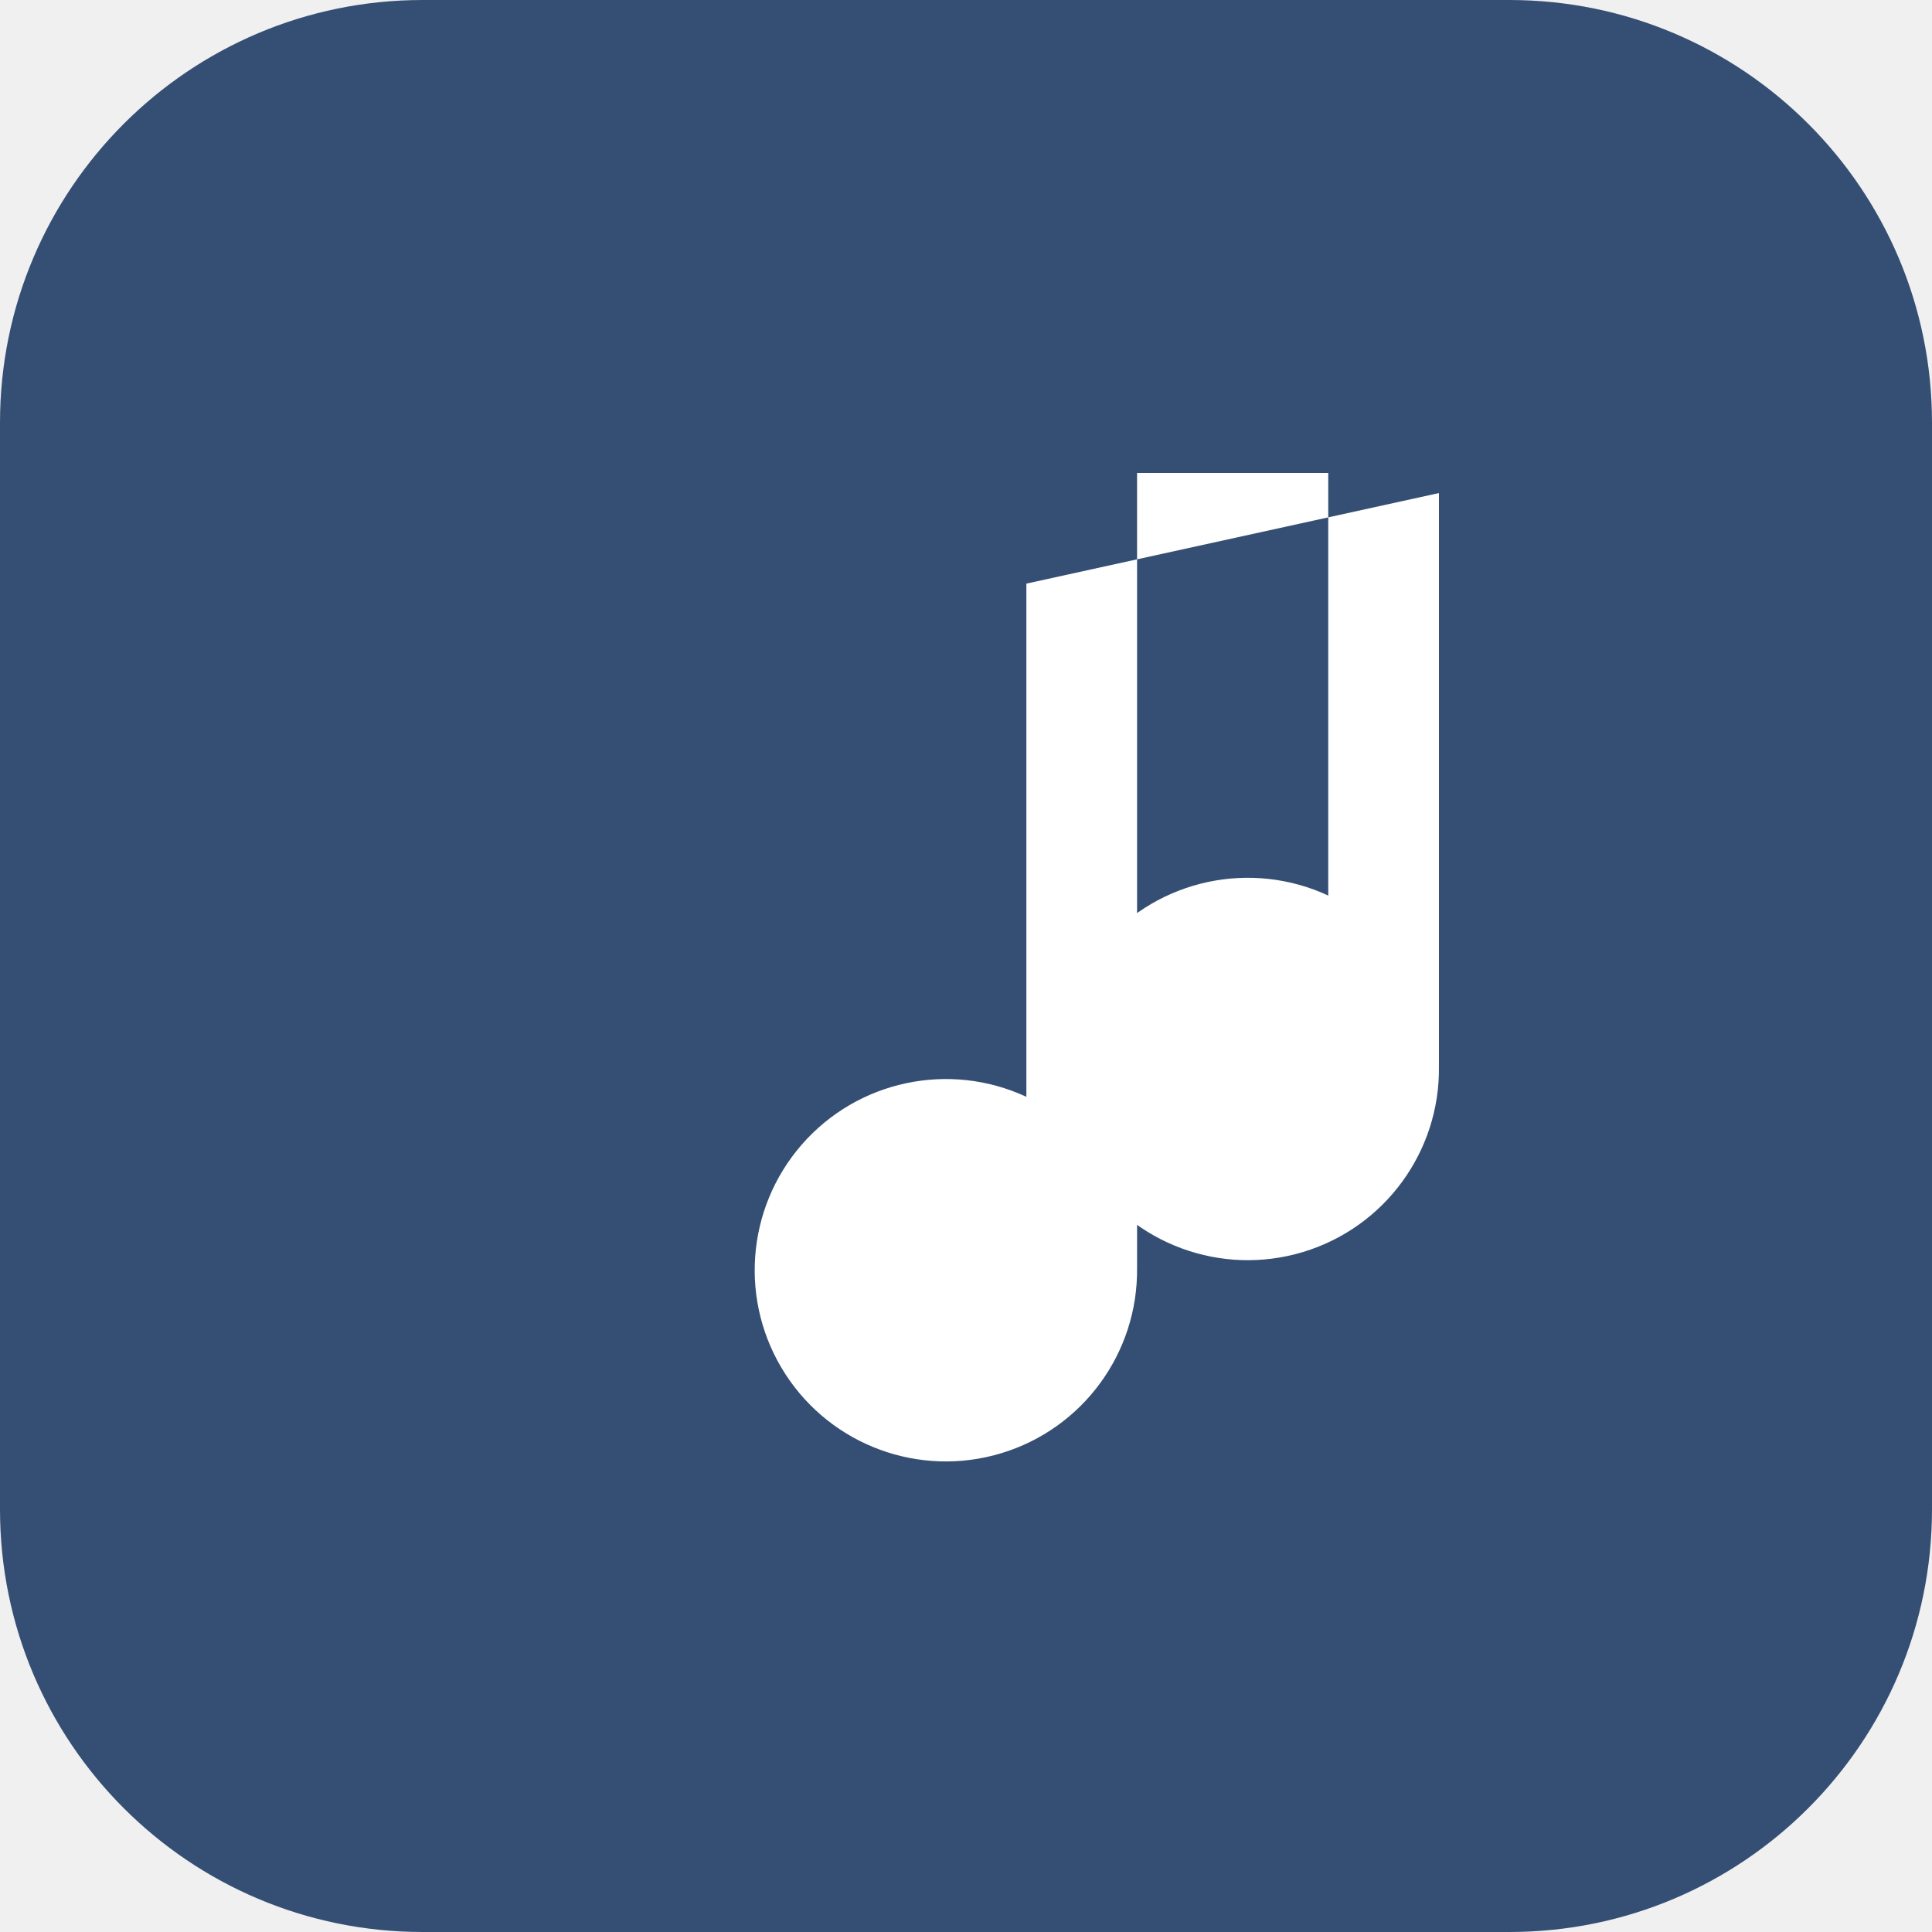
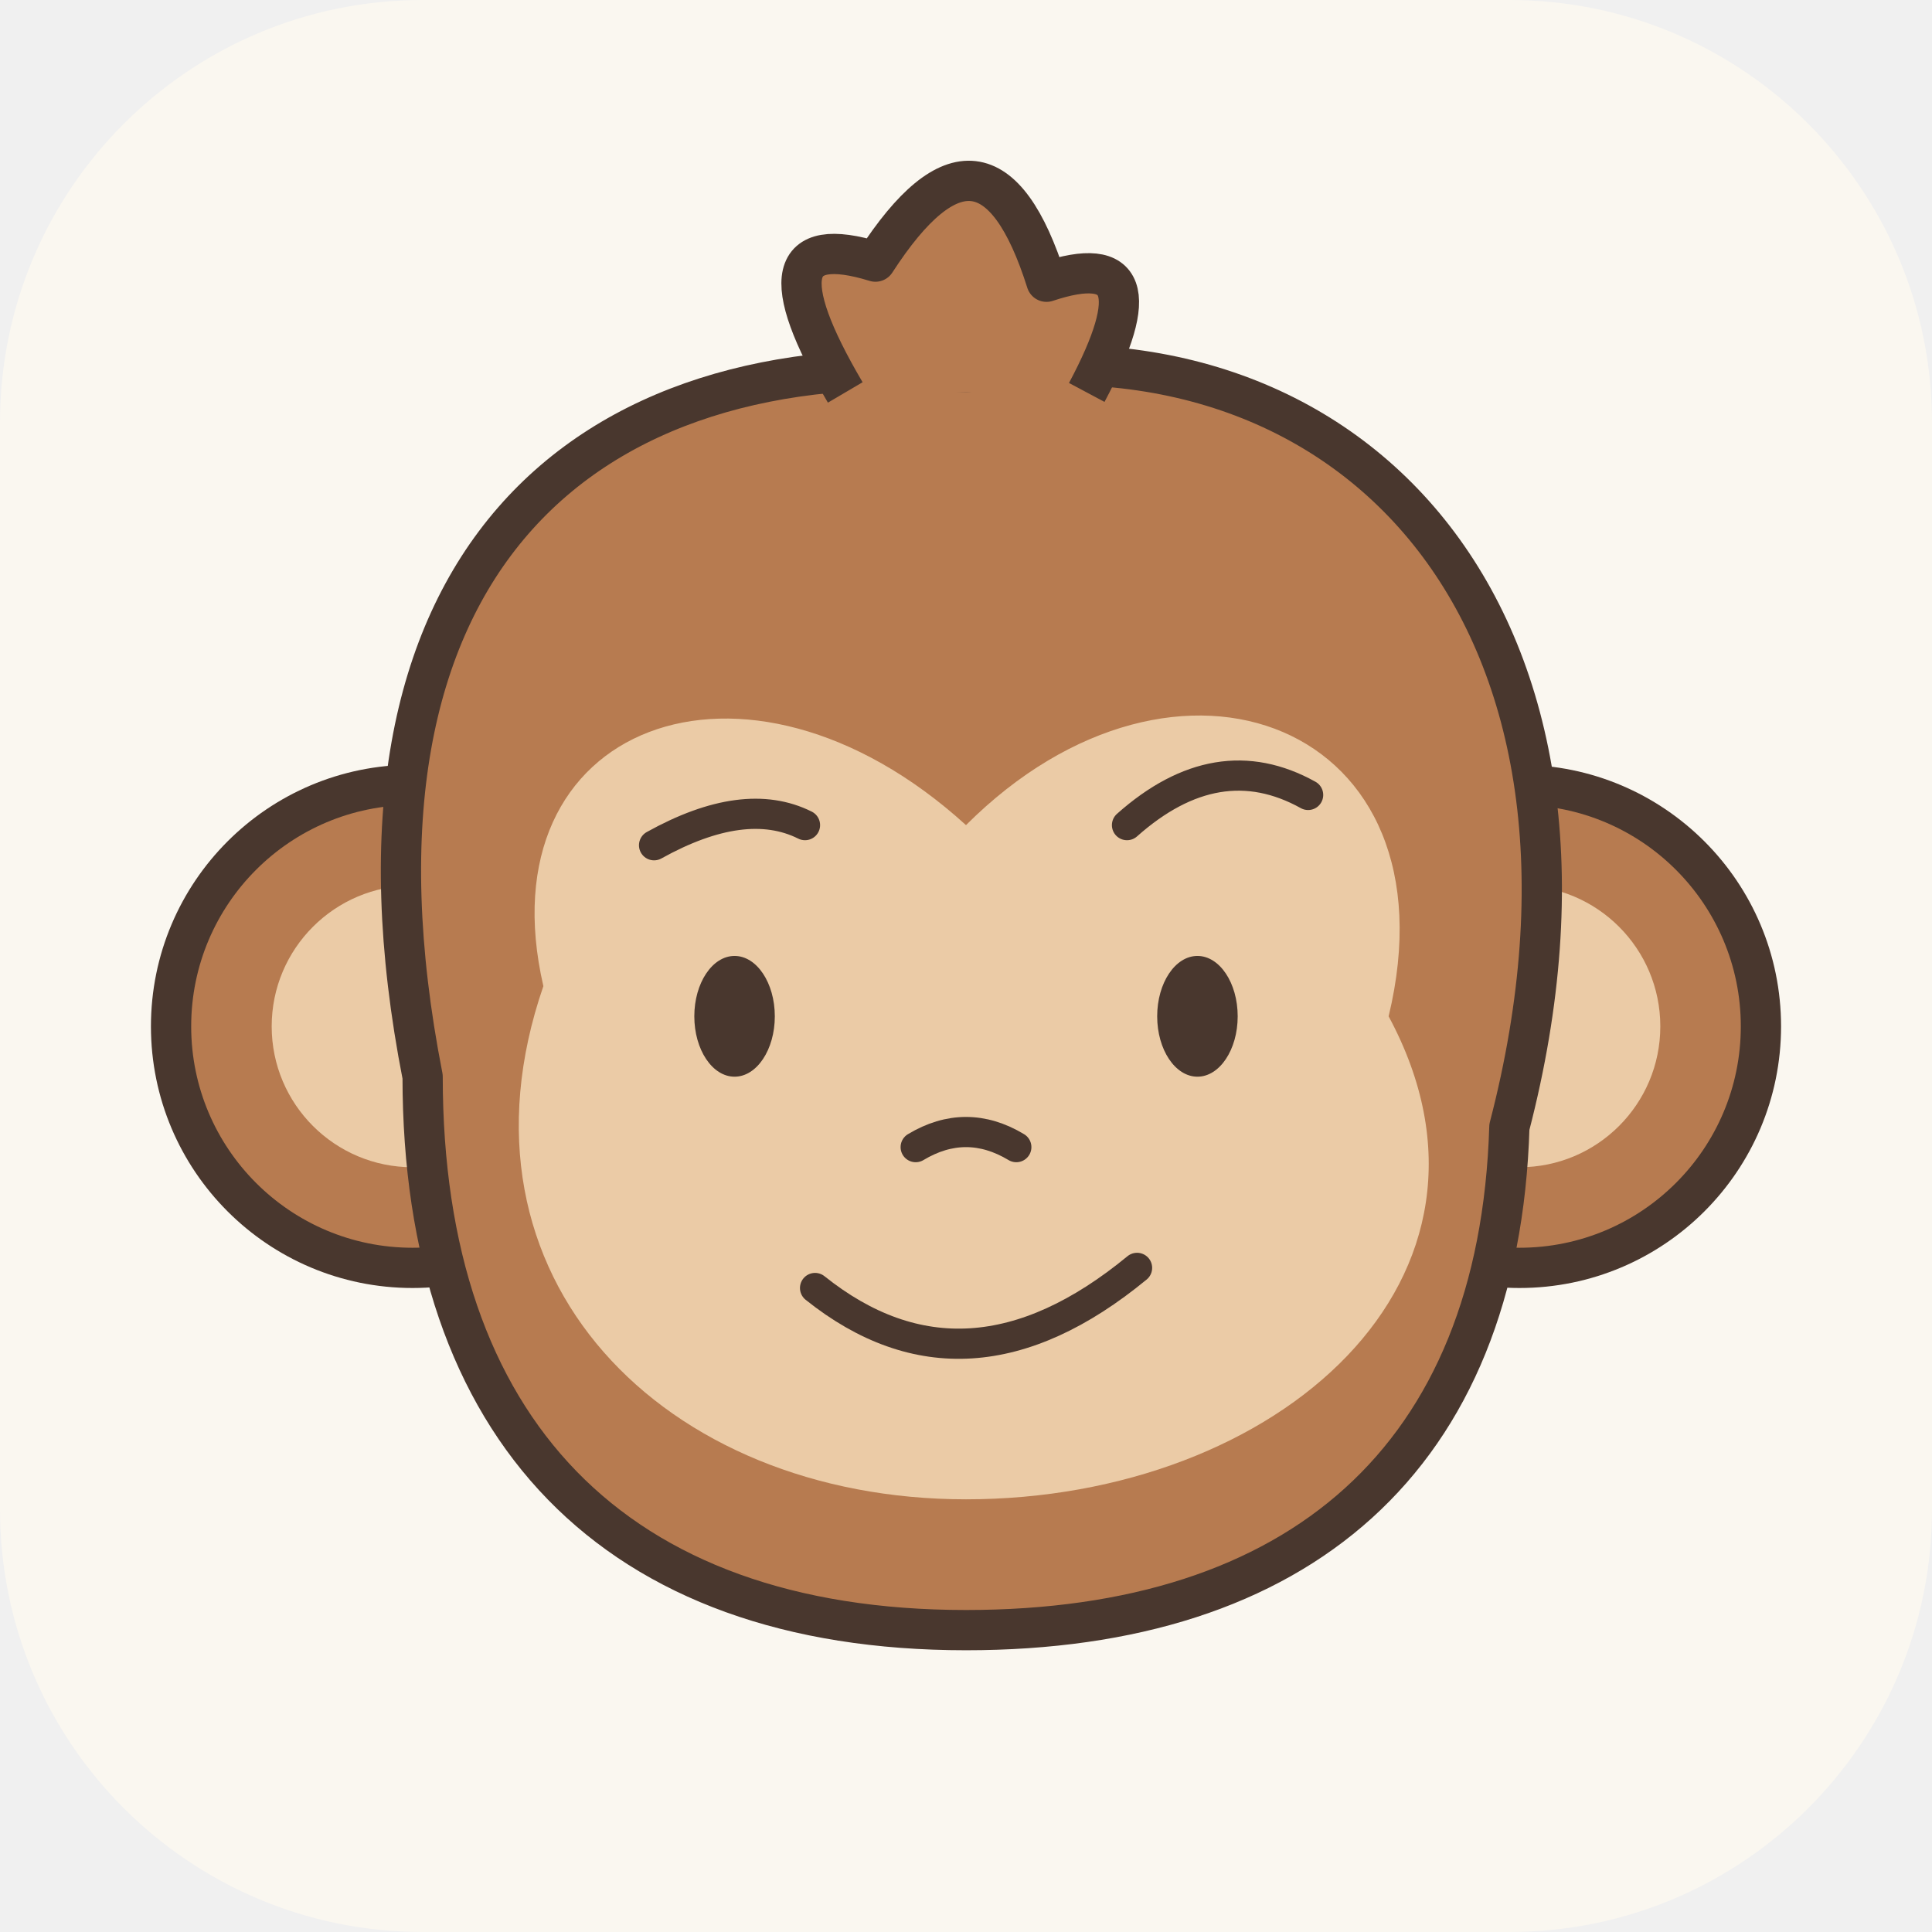
<svg xmlns="http://www.w3.org/2000/svg" viewBox="0 0 192 192">
-   <rect width="192" height="192" rx="42" fill="#354f74" />
-   <path d="M113 47v79a19 19 0 1 1-11-17V58l41-9v57a19 19 0 1 1-11-17V47z" fill="#fff" />
+   <rect width="192" height="192" rx="42" fill="#faf7f0" />
+   <g stroke="#49372e" stroke-width="4" stroke-linejoin="round">
+     <circle cx="41" cy="102" r="24" fill="#b77b50" />
+     <circle cx="151" cy="102" r="24" fill="#b77b50" />
+     <circle cx="41" cy="102" r="14" fill="#ebcba6" stroke="none" />
+     <circle cx="151" cy="102" r="14" fill="#ebcba6" stroke="none" />
+     <path d="M42 107C32 56 58 34 96 37C135 31 163 62 150 112C149 145 129 162 96 162C61 162 42 142 42 107Z" fill="#b77b50" />
+     <path d="M54 98C48 72 74 62 96 82C117 61 145 72 138 101C152 127 127 149 96 149C66 149 44 127 54 98Z" fill="#ebcba6" stroke="none" />
+     <path d="M84 39Q74 22 87 26Q98 9 104 28Q116 24 108 39" fill="#b77b50" />
+     <path d="M65 84Q74 79 80 82M112 82Q121 74 130 79M91 114Q96 111 101 114M81 128Q96 140 113 126" fill="none" stroke-linecap="round" stroke-width="3" />
+     <ellipse cx="73" cy="101" rx="4" ry="6" fill="#49372e" stroke="none" />
+     <ellipse cx="119" cy="101" rx="4" ry="6" fill="#49372e" stroke="none" />
+   </g>
</svg>
